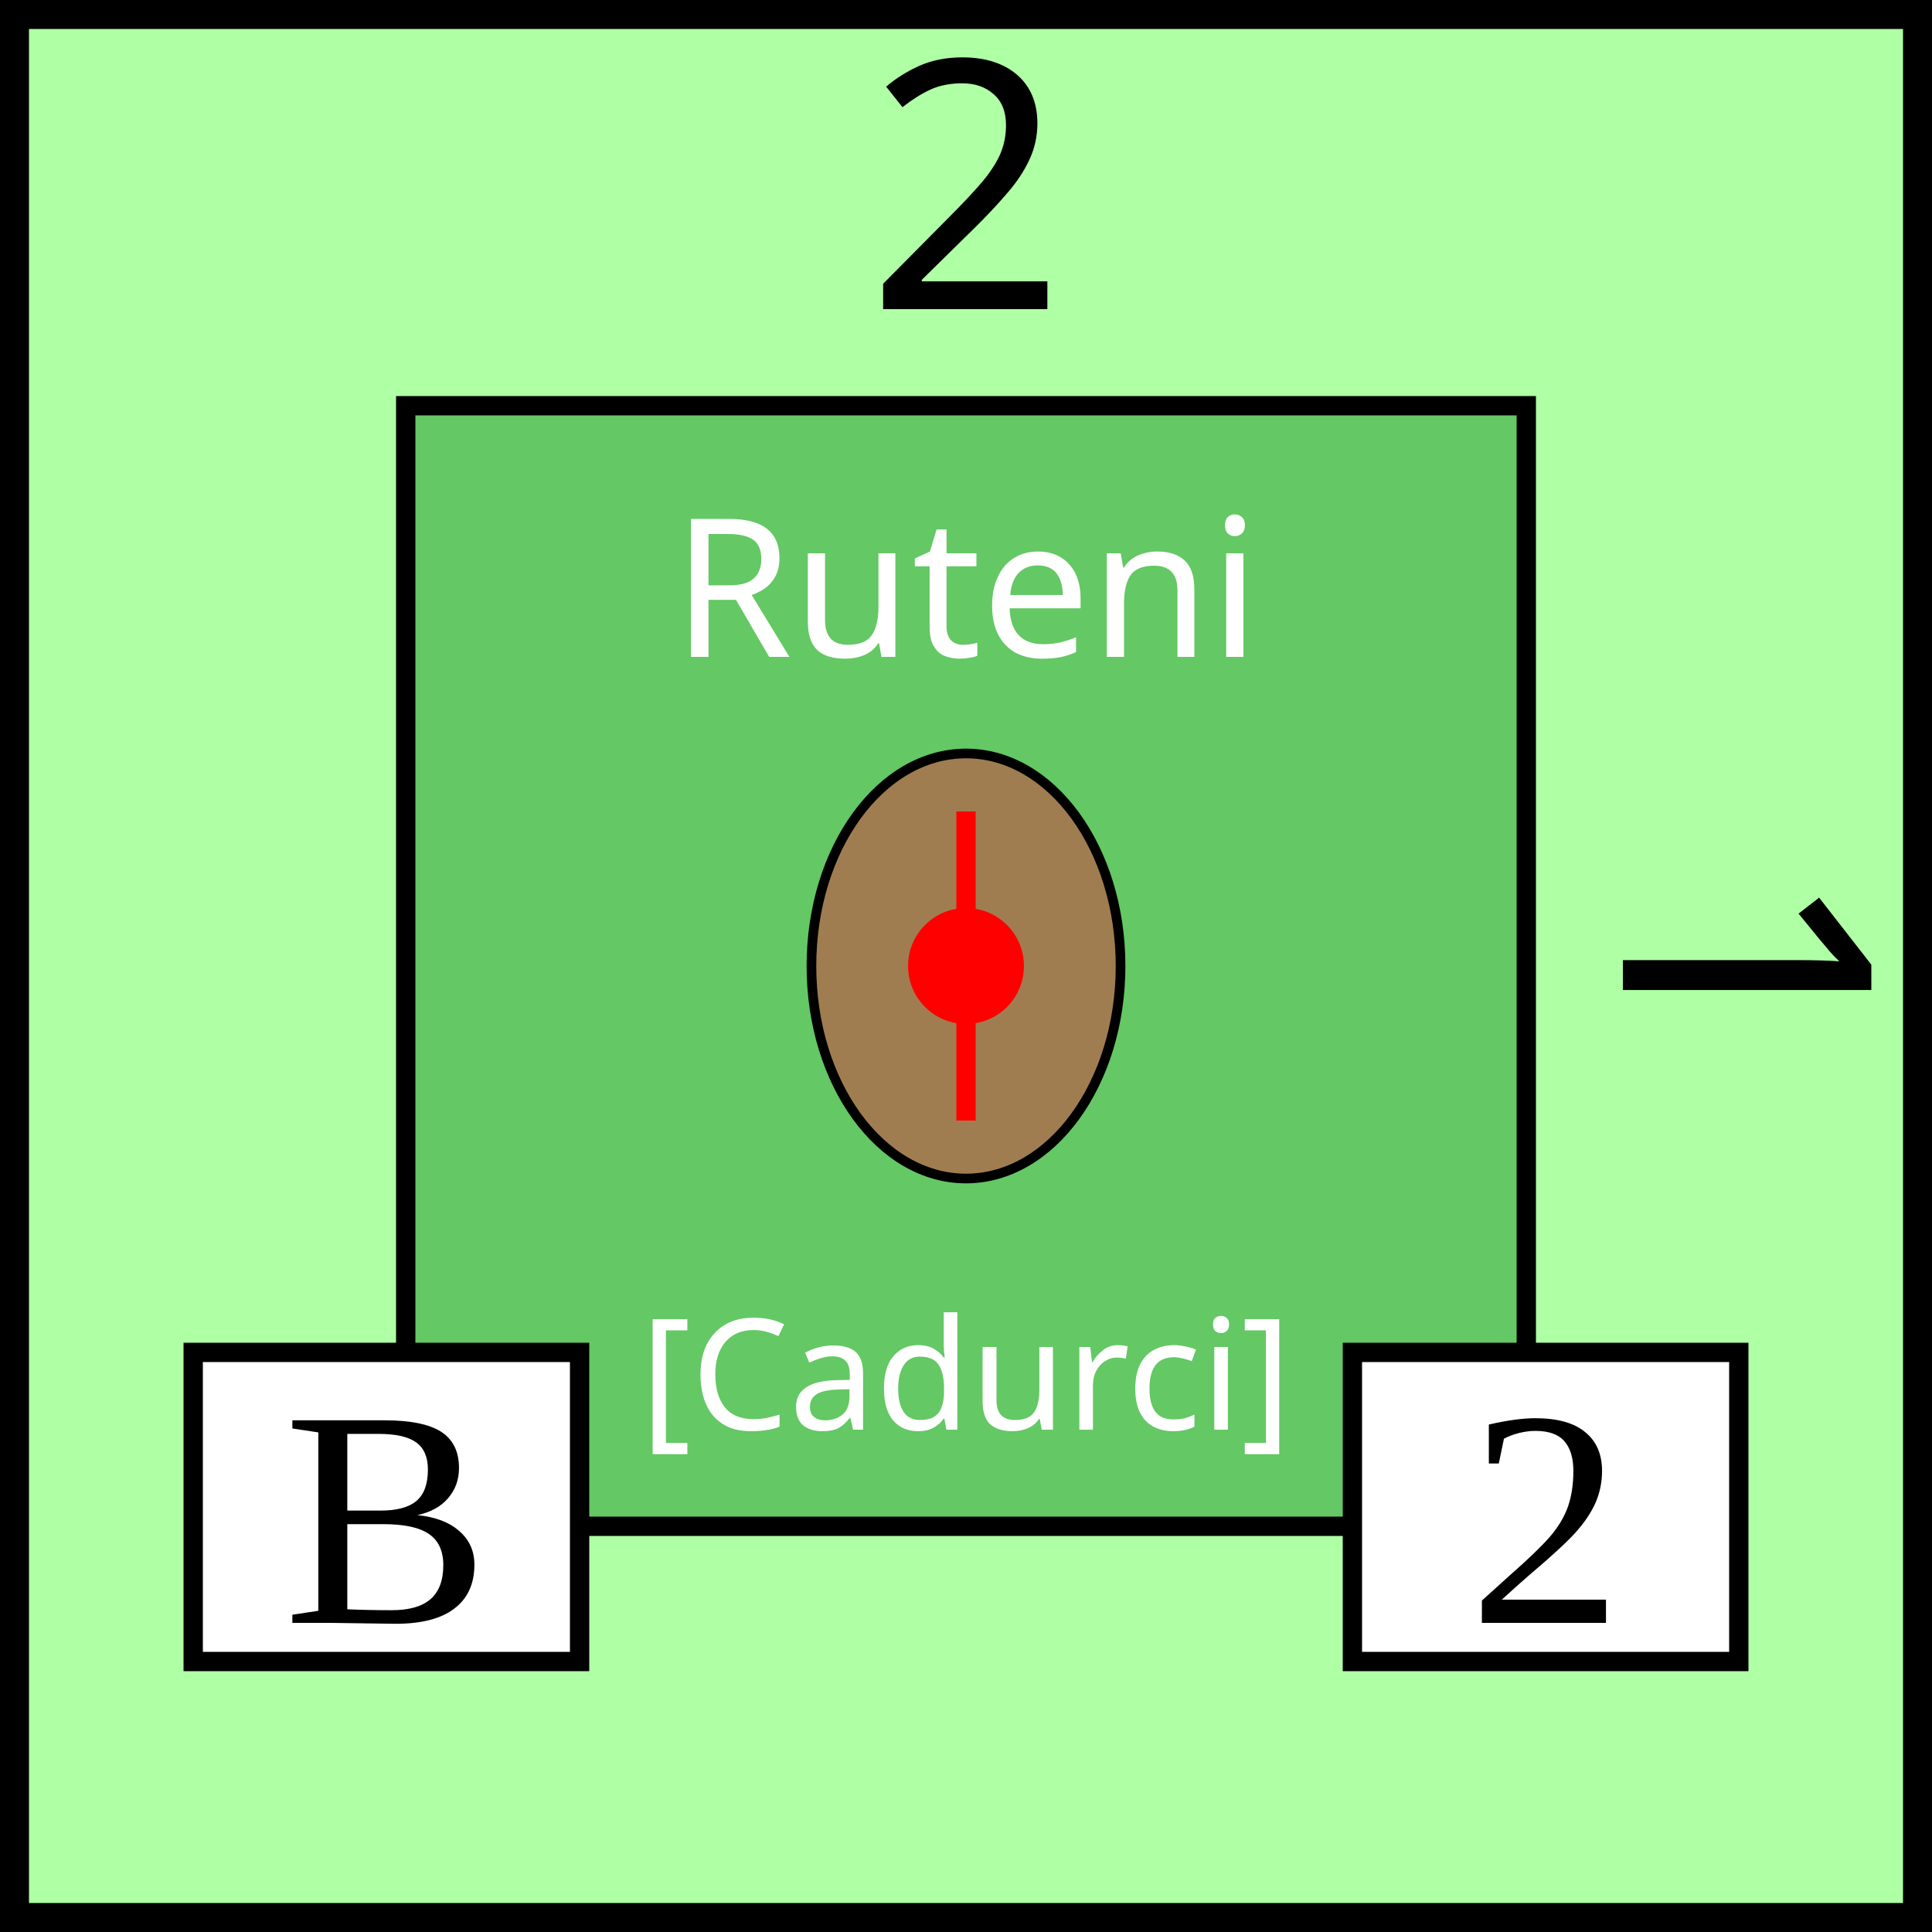
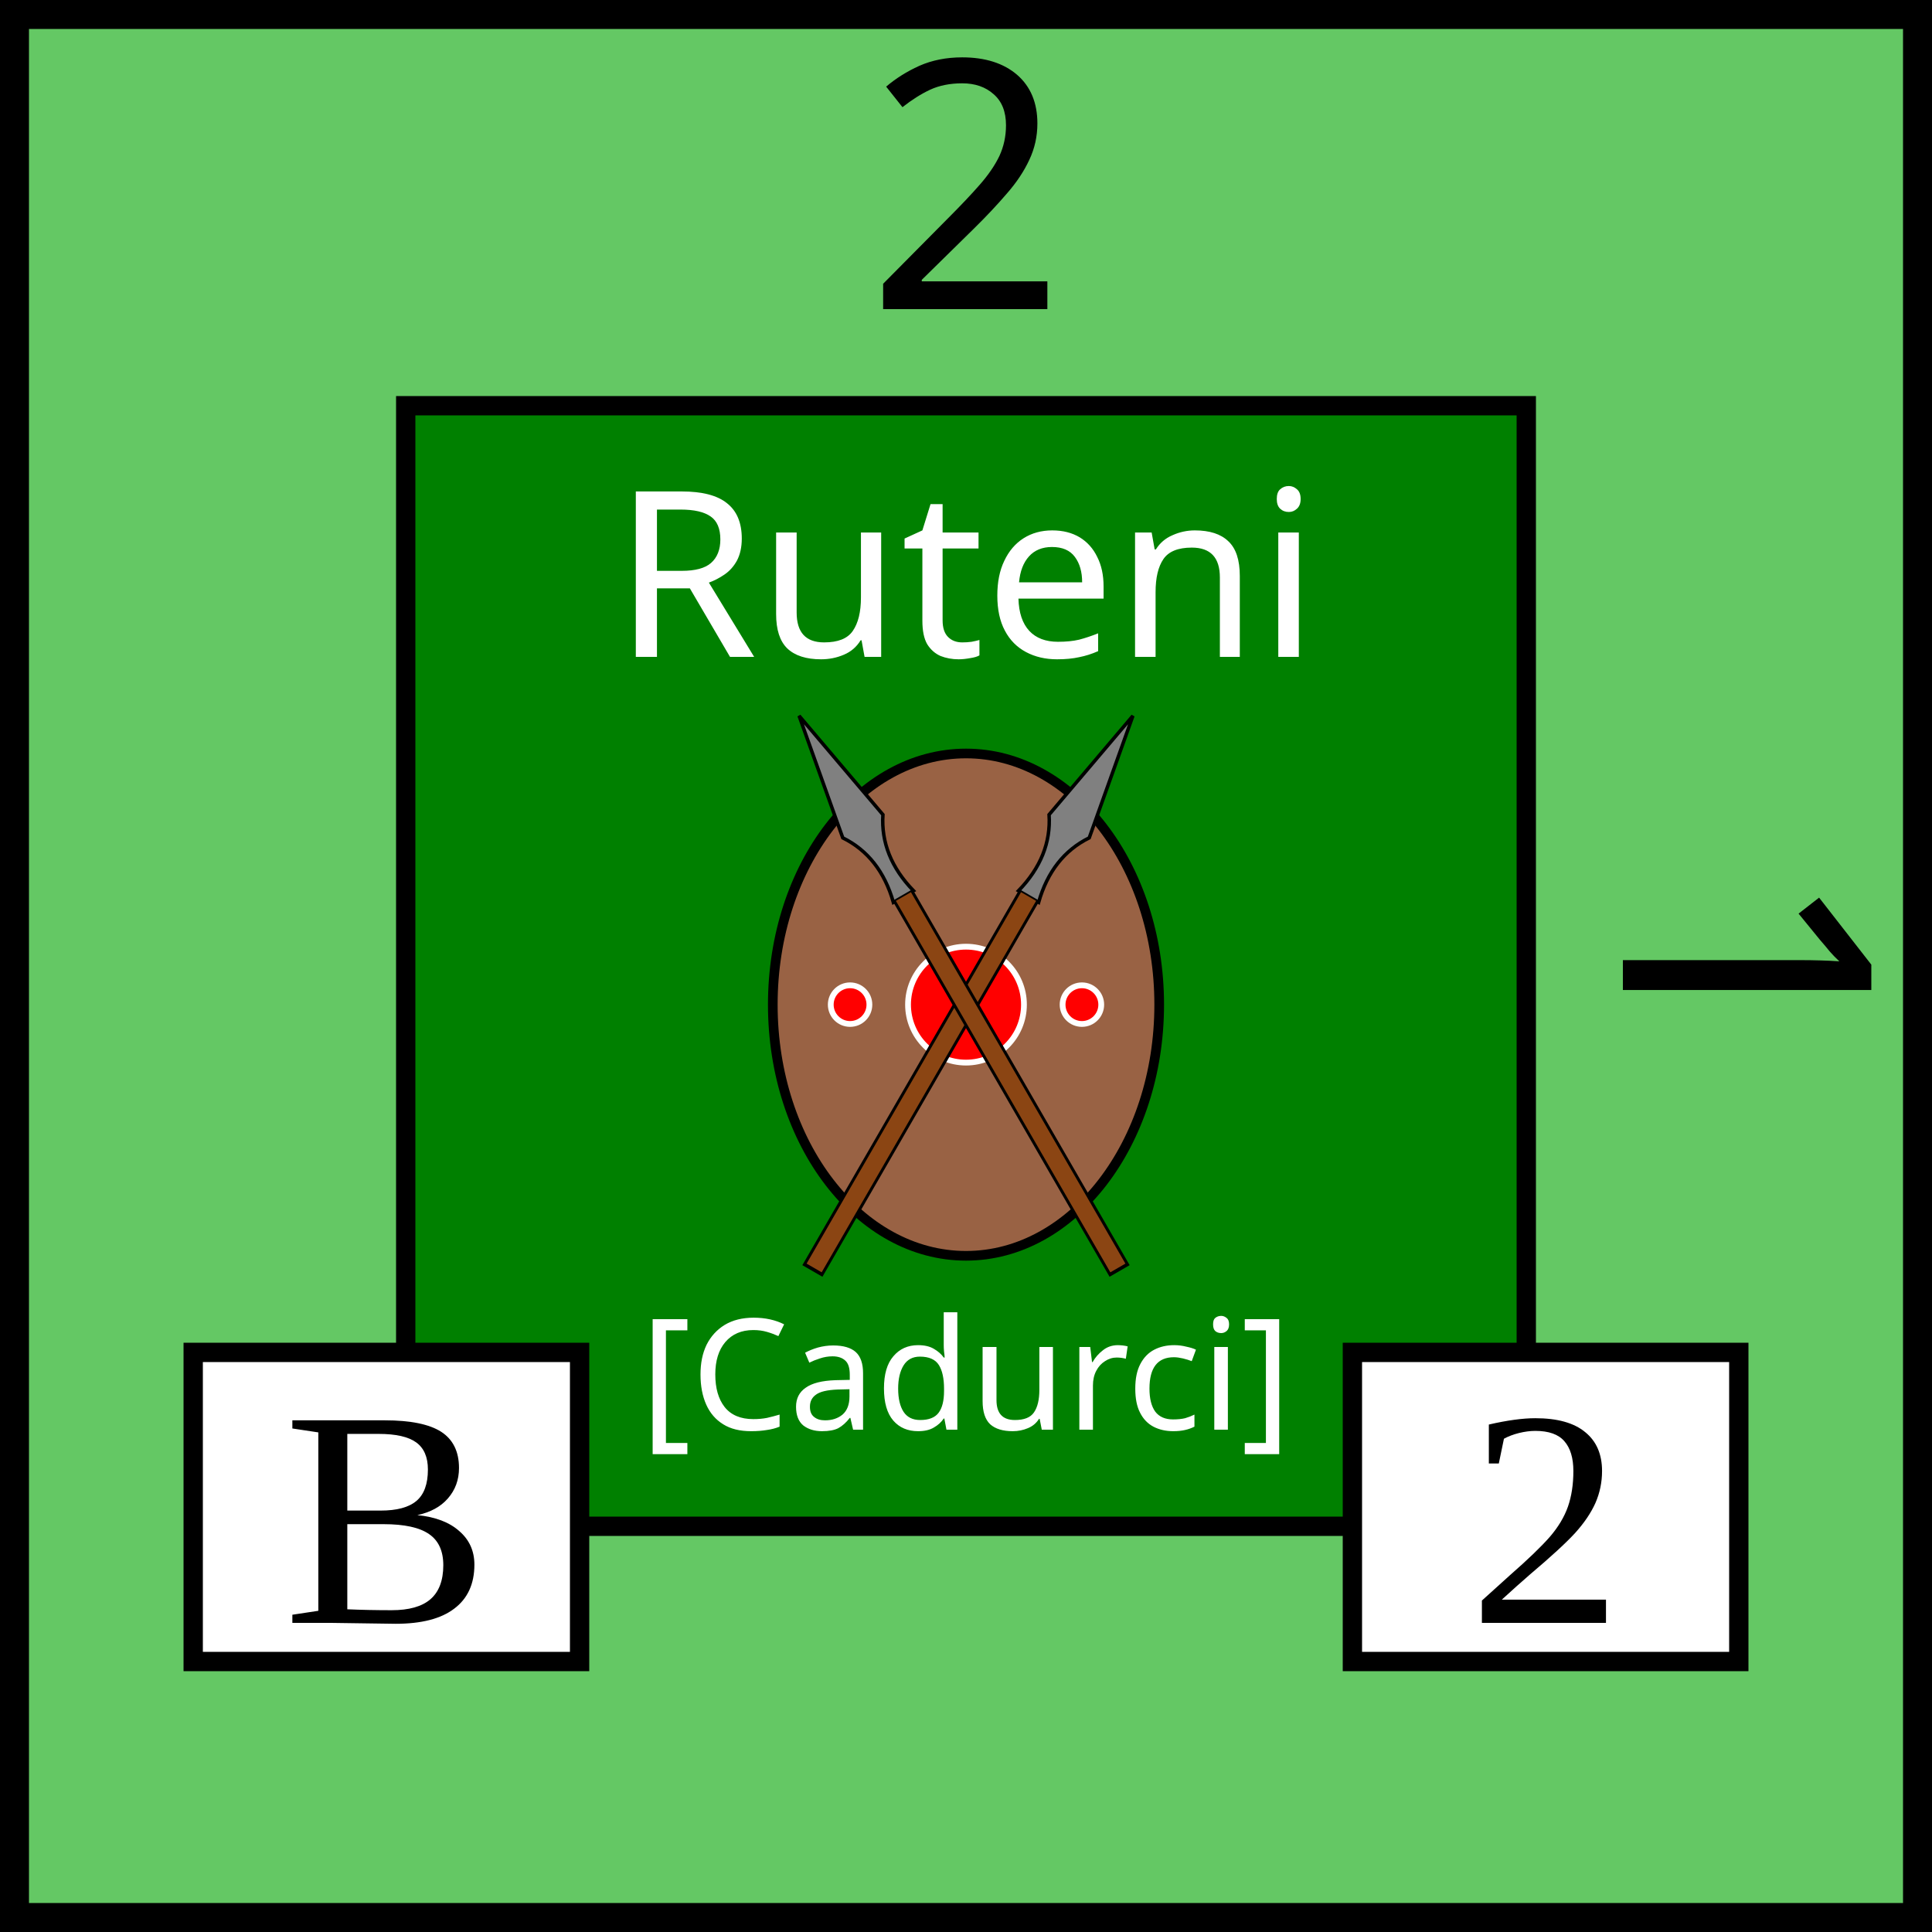
<svg xmlns="http://www.w3.org/2000/svg" viewBox="0 0 100 100" width="100" height="100">
-   <rect id="background" fill="rgb(175,255,165)" height="100" width="100" stroke="black" stroke-width="3" />
+   <rect id="background" fill="rgb(100,200,100)" height="100" width="100" stroke="black" stroke-width="3" />
  <g id="tribe" text-anchor="middle" font-size="12" font-family="Papyrus">
-     <rect x="21" y="21" width="58" height="58" fill="rgb(100,200,100)" stroke="black" />
-     <text x="50" y="34" fill="white" font-size="10">Ruteni</text>
+     <rect x="21" y="21" width="58" height="58" fill="green" stroke="black" />
+     <text x="50" y="34" fill="white">Ruteni</text>
    <text x="50" y="74" font-size="8" fill="white">[Cadurci]</text>
-     <ellipse id="shield" cx="50" cy="50" rx="8" ry="11" fill="rgb(160,125,80)" stroke="black" stroke-width="0.5" />
-     <circle cx="50" cy="50" r="3" fill="red" />
-     <line x1="50" y1="42" x2="50" y2="58" stroke="red" />
+     <ellipse id="shield" cx="50" cy="52" rx="10" ry="13" fill="#996244" stroke="black" stroke-width="0.5" />
+     <circle cx="50" cy="52" r="3" fill="red" stroke-width="0.3" stroke="white" />
+     <circle cx="44" cy="52" r="1" fill="red" stroke-width="0.3" stroke="white" />
+     <circle cx="56" cy="52" r="1" fill="red" stroke-width="0.3" stroke="white" />
  </g>
+   <g id="spear" transform="scale(0.6) translate(68, 38) rotate(30, 14, 47)">
+     <path d="         M 16 19         L 14 30         Q 16 33, 15 37         L 16 37         L 17 37         Q 16 33, 18 30         Z       " fill="grey" stroke="black" stroke-width="0.3" />
+     <line x1="16" y1="74.3" x2="16" y2="37" stroke="black" stroke-width="2" />
+     <line x1="16" y1="74" x2="16" y2="37" stroke="saddlebrown" stroke-width="1.5" />
+   </g>
+   <use href="#spear" transform="scale(-1,1) translate(-100,0)" />
  <g id="attributes" text-anchor="middle" font-size="16">
    <rect id="initiative" x="10" y="70" height="16" width="20" fill="white" stroke="black" />
    <text x="20" y="84">B</text>
    <rect id="firepower" x="70" y="70" height="16" width="20" fill="white" stroke="black" />
    <text x="80" y="84">2</text>
  </g>
  <g id="strength" text-anchor="middle" font-family="Papyrus" font-size="18">
    <text x="50" y="16">2</text>
    <text x="50" y="16" transform="rotate(90,50,50)">1</text>
  </g>
</svg>
